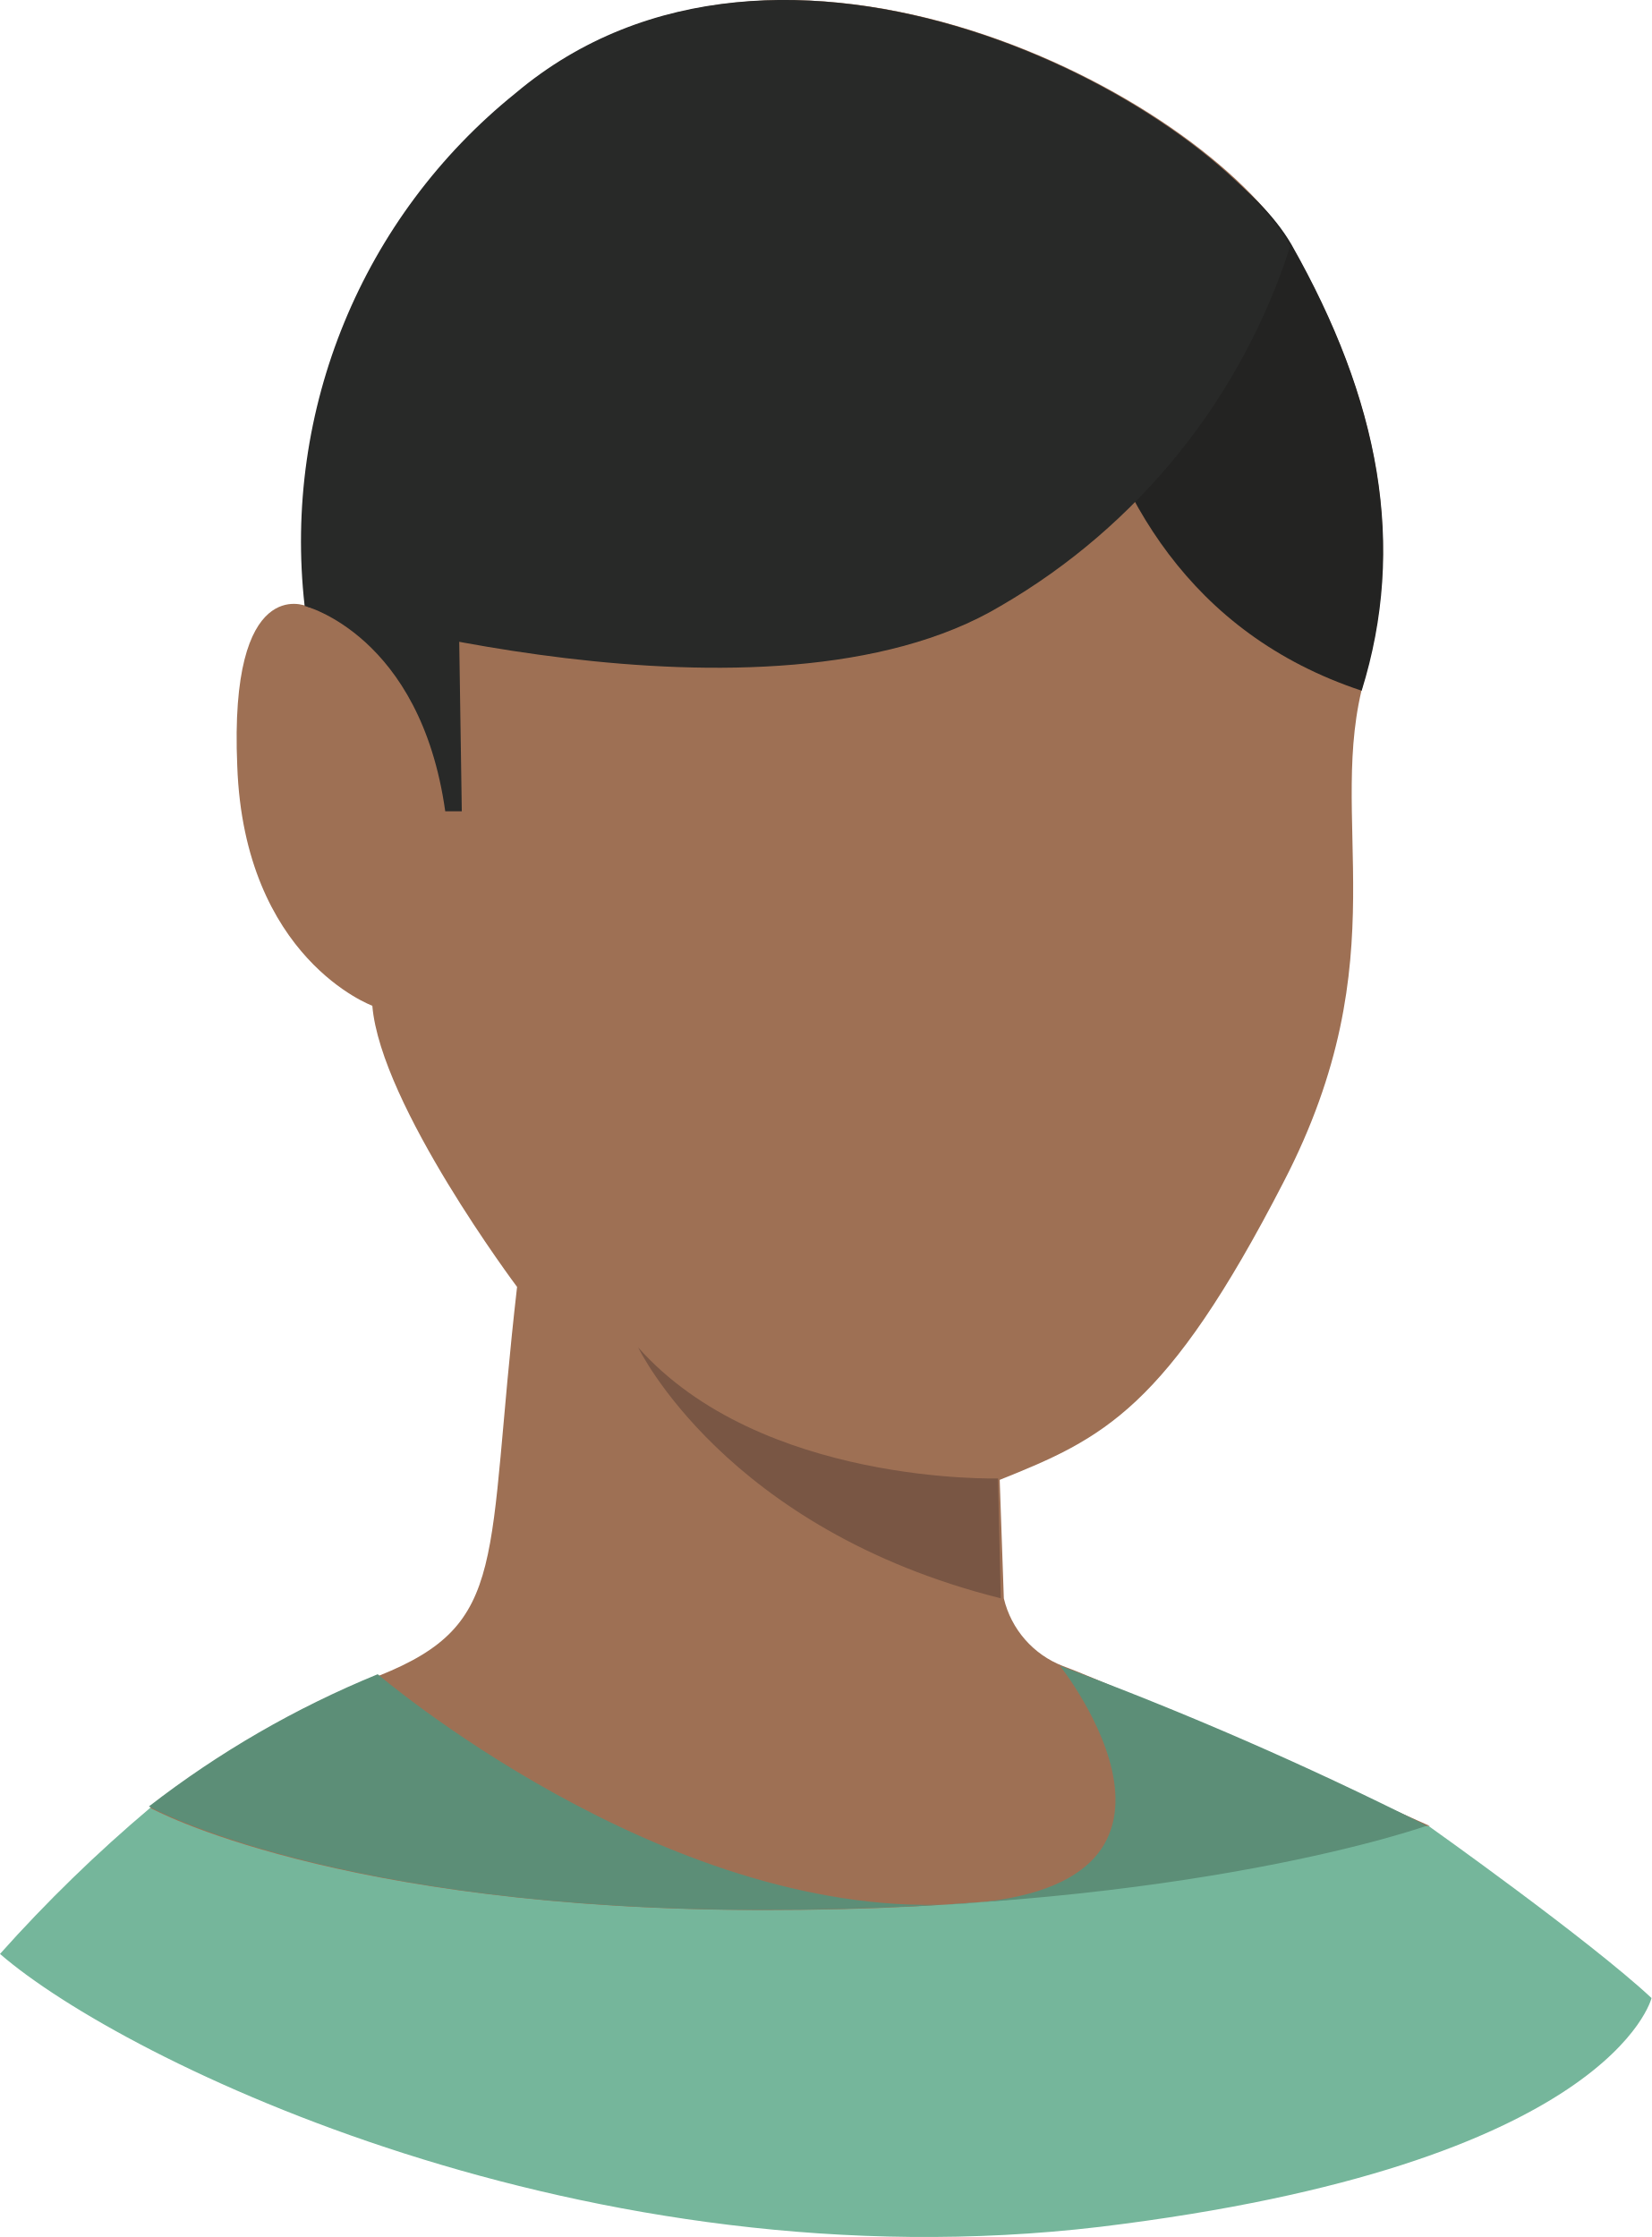
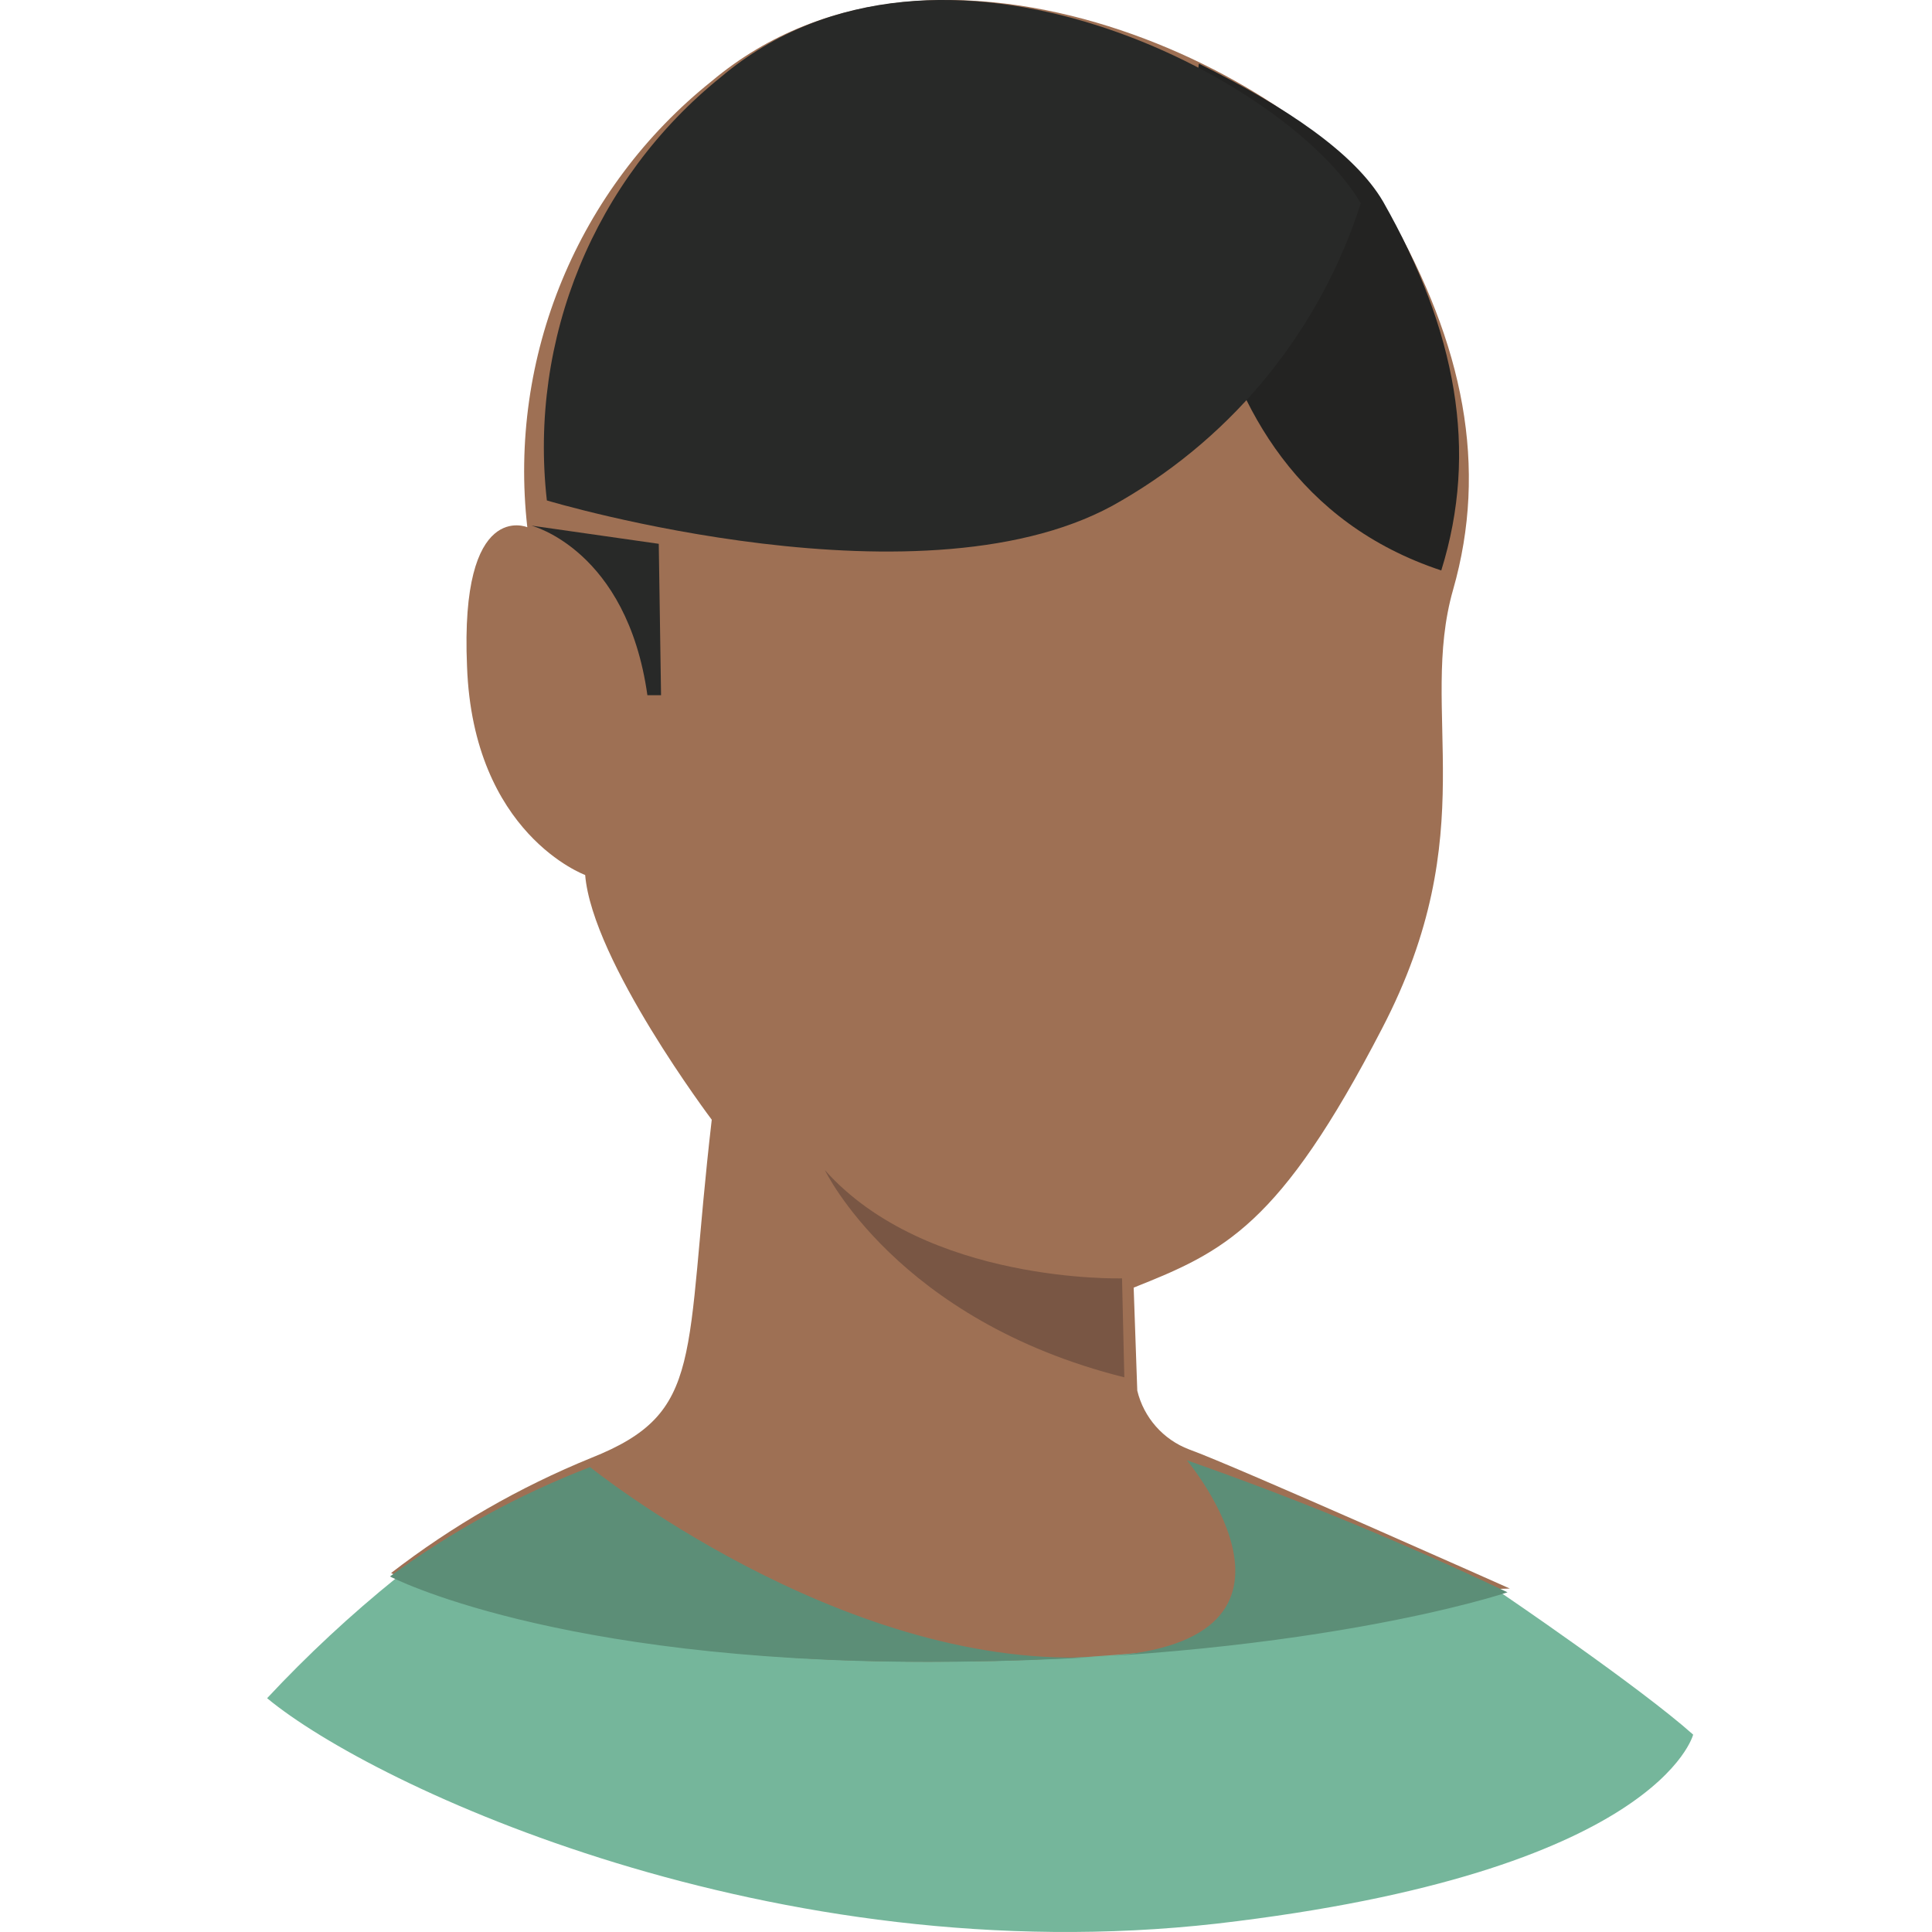
- <svg xmlns="http://www.w3.org/2000/svg" width="51.202" height="69.367" viewBox="0 0 51.202 69.367">
+ <svg xmlns="http://www.w3.org/2000/svg" width="75" height="75" viewBox="0 0 75 75">
  <defs>
-     <style>.a{fill:#75b69b;}.b{fill:#9e7054;}.c{fill:#795644;}.d{fill:#282928;}.e{fill:#5c8e77;}.f{fill:url(#a);}.g{fill:url(#b);}.h{fill:#232322;}</style>
-     <linearGradient id="a" x1="0.663" y1="-4.204" x2="0.088" y2="-4.667" gradientUnits="objectBoundingBox">
+     <linearGradient id="linear-gradient" x1="0.663" y1="-4.204" x2="0.088" y2="-4.667" gradientUnits="objectBoundingBox">
      <stop offset="0" stop-color="#9e7054" />
      <stop offset="0.335" stop-color="#986b52" />
      <stop offset="0.782" stop-color="#855f49" />
      <stop offset="1" stop-color="#795644" />
    </linearGradient>
-     <linearGradient id="b" x1="0.58" y1="-8.807" x2="0.392" y2="-9.675" gradientUnits="objectBoundingBox">
+     <linearGradient id="linear-gradient-2" x1="0.58" y1="-8.807" x2="0.392" y2="-9.675" gradientUnits="objectBoundingBox">
      <stop offset="0" stop-color="#9e7054" />
      <stop offset="0.349" stop-color="#9a6d52" />
      <stop offset="0.682" stop-color="#8d644c" />
      <stop offset="1" stop-color="#795644" />
    </linearGradient>
  </defs>
-   <g transform="translate(-352.16 -508.079)">
-     <path class="a" d="M356.818,564.138a46.085,46.085,0,0,0-4.658,4.53c3.846,3.334,18.207,10.343,34.106,8.463,15.857-1.924,17.1-7.095,17.1-7.095-1.923-1.795-6.924-5.343-6.924-5.343" />
-     <path class="b" d="M356.818,564.138a30.29,30.29,0,0,1,7.1-4.1c4.06-1.624,3.291-3.5,4.274-12.053,0,0-4.231-5.642-4.488-8.719,0,0-3.974-1.453-4.188-7.437-.257-5.983,2.137-4.958,2.137-4.958a17.847,17.847,0,0,1,6.539-15.9c8.164-6.881,21.327.085,24.02,4.744,2.65,4.659,3.505,9.018,2.265,13.378s1.112,8.633-2.521,15.643c-3.633,7.052-5.6,7.949-8.8,9.232l.128,3.675a2.989,2.989,0,0,0,1.838,2.1c1.539.555,11.369,4.957,11.369,4.957-3.59.043-7.266,2.608-20.6,2.608s-19.062-3.163-19.062-3.163" />
-     <path class="c" d="M383.189,557.641c-8.548-2.137-11.241-7.778-11.241-7.778,3.8,4.274,11.155,4.06,11.155,4.06Z" />
-     <path class="d" d="M361.605,526.868s3.59.9,4.36,6.369h.513l-.086-5.685Z" />
-     <path class="e" d="M385.027,559.736a111.561,111.561,0,0,1,11.369,4.957s-7.266,2.608-20.6,2.608c-13.25,0-19.019-3.206-19.019-3.206a30.271,30.271,0,0,1,7.094-4.1s8.8,7.522,17.738,7.138c9.018-.342,3.419-7.394,3.419-7.394" />
-     <path class="f" d="M394.045,533.92a9.788,9.788,0,0,0-4.36-1.2c-2.265,0-6.026,0-6.026,6.026,0,2.864,1.8,6.881,1.8,6.881" />
-     <path class="g" d="M381.308,534.989s-2.82-2.265-5.641-2.265c-3.334,0-5.172,1.111-5.172,2.821a3.867,3.867,0,0,0,2.992,3.633" />
-     <path class="h" d="M385.279,510.469c-.231,1.676-1.639,15.469,9.1,19.028,1.4-4.493.566-9-2.182-13.845C391.142,513.842,388.574,512.1,385.279,510.469Z" />
-     <path class="d" d="M361.605,526.868a17.847,17.847,0,0,1,6.539-15.9c8.164-6.881,21.328.086,24.02,4.744a19.918,19.918,0,0,1-8.975,11.155c-7.223,4.317-21.584,0-21.584,0" />
+   <g id="Group_2842" data-name="Group 2842" transform="translate(-230 -3505)">
+     <rect id="Rectangle_540" data-name="Rectangle 540" width="75" height="75" transform="translate(230 3505)" fill="none" />
+     <g id="Group_2282" data-name="Group 2282" transform="translate(-111.795 2996.921)">
+       <path id="Path_1249" data-name="Path 1249" d="M357.2,564.138a48.824,48.824,0,0,0-5.036,4.684c4.158,3.447,19.685,10.694,36.875,8.75,17.145-1.989,18.484-7.336,18.484-7.336-2.079-1.856-7.486-5.524-7.486-5.524" transform="translate(0 5.181)" fill="#75b69b" />
+       <path id="Path_1250" data-name="Path 1250" d="M356.818,569.144a33.2,33.2,0,0,1,7.769-4.469c4.445-1.769,3.6-3.818,4.68-13.129,0,0-4.633-6.146-4.914-9.5,0,0-4.351-1.583-4.586-8.1-.281-6.517,2.34-5.4,2.34-5.4a19.381,19.381,0,0,1,7.16-17.319c8.939-7.5,23.352.093,26.3,5.168,2.9,5.075,3.838,9.823,2.48,14.573s1.218,9.4-2.76,17.04c-3.978,7.682-6.131,8.659-9.641,10.056l.14,4a3.259,3.259,0,0,0,2.013,2.282c1.685.6,12.448,5.4,12.448,5.4-3.931.047-7.956,2.841-22.557,2.841s-20.872-3.445-20.872-3.445" transform="translate(0.158 0)" fill="#9e7054" />
+       <path id="Path_1251" data-name="Path 1251" d="M383.571,557.905c-8.838-2.21-11.623-8.042-11.623-8.042,3.933,4.419,11.534,4.2,11.534,4.2Z" transform="translate(1.87 3.642)" fill="#795644" />
+       <path id="Path_1252" data-name="Path 1252" d="M361.605,526.868s3.712.929,4.508,6.585h.53l-.089-5.878Z" transform="translate(0.814 1.615)" fill="#282928" />
+       <path id="Path_1253" data-name="Path 1253" d="M387.711,559.736a126.066,126.066,0,0,1,12.449,5.125s-7.956,2.7-22.558,2.7c-14.509,0-20.826-3.315-20.826-3.315A33.588,33.588,0,0,1,364.544,560s9.642,7.777,19.423,7.38c9.875-.354,3.744-7.645,3.744-7.645" transform="translate(0.157 5.031)" fill="#5c8e77" />
+       <path id="Path_1254" data-name="Path 1254" d="M394.4,533.961a10.12,10.12,0,0,0-4.508-1.237c-2.342,0-6.231,0-6.231,6.231,0,2.961,1.856,7.115,1.856,7.115" transform="translate(2.936 2.267)" fill="url(#linear-gradient)" />
+       <path id="Path_1255" data-name="Path 1255" d="M381.675,535.066s-2.916-2.342-5.833-2.342c-3.447,0-5.348,1.149-5.348,2.917,0,3.049,3.094,3.756,3.094,3.756" transform="translate(1.721 2.121)" fill="url(#linear-gradient-2)" />
+       <path id="Path_1256" data-name="Path 1256" d="M385.285,510.469c-.239,1.733-1.695,15.994,9.41,19.674,1.449-4.645.585-9.306-2.256-14.315C391.347,513.956,388.692,512.155,385.285,510.469Z" transform="translate(3.05 0.081)" fill="#232322" />
+       <path id="Path_1257" data-name="Path 1257" d="M361.609,527.506a18.453,18.453,0,0,1,6.761-16.439c8.441-7.115,22.052.089,24.835,4.905a20.594,20.594,0,0,1-9.28,11.534c-7.468,4.464-22.317,0-22.317,0" transform="translate(1.415 0)" fill="#282928" />
+     </g>
  </g>
</svg>
